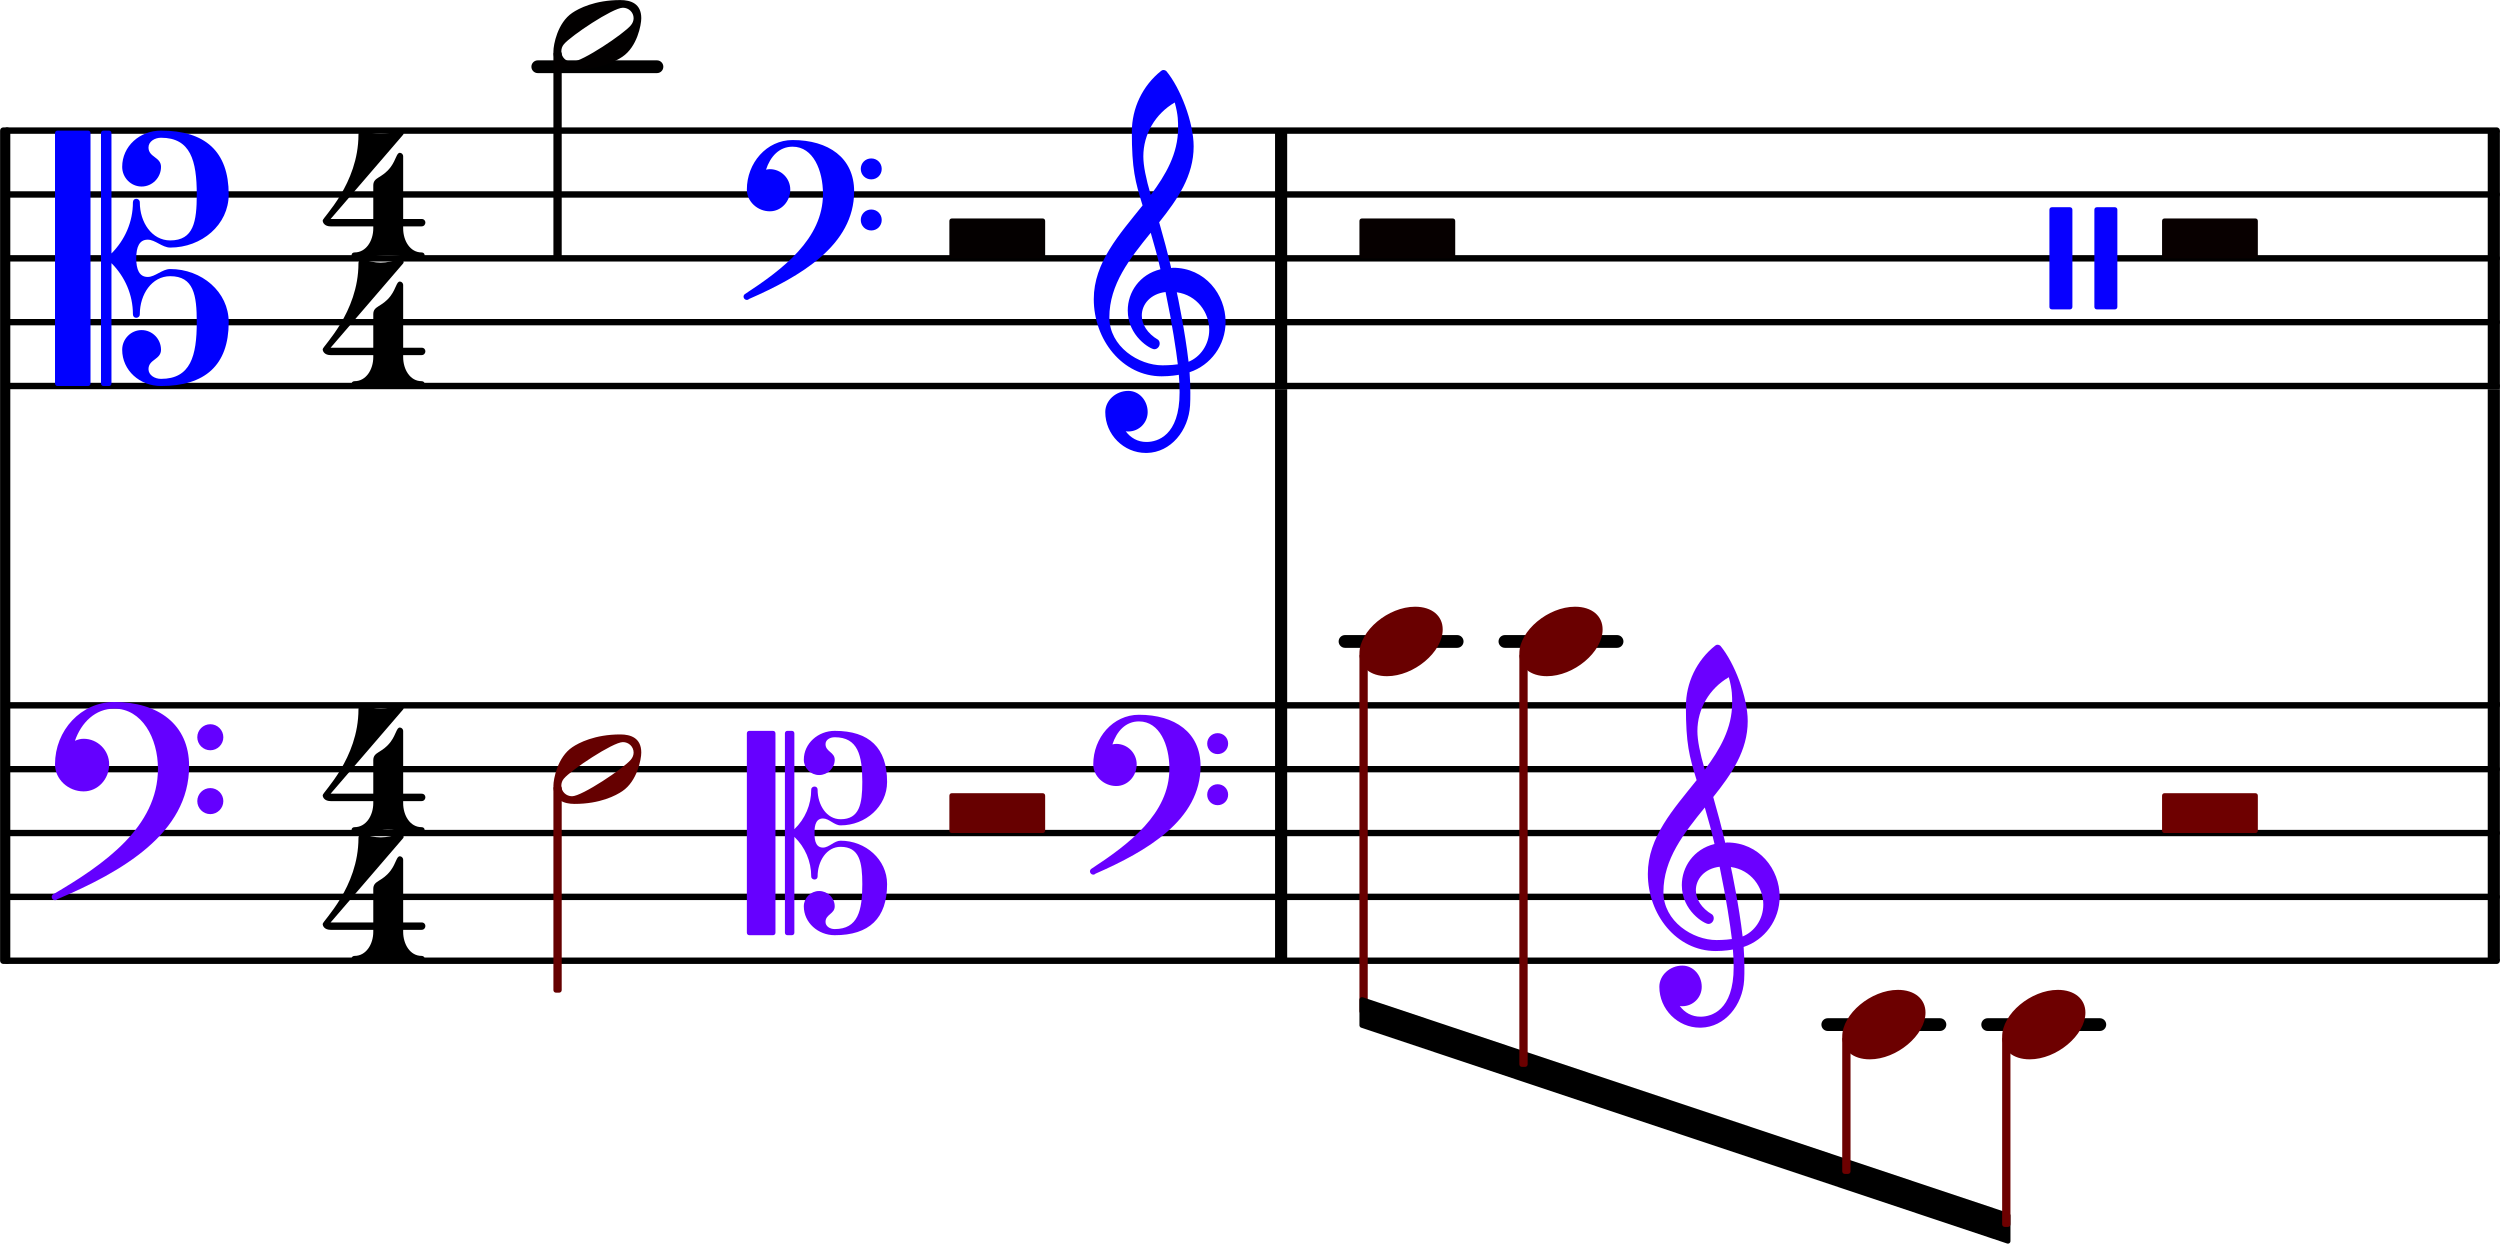
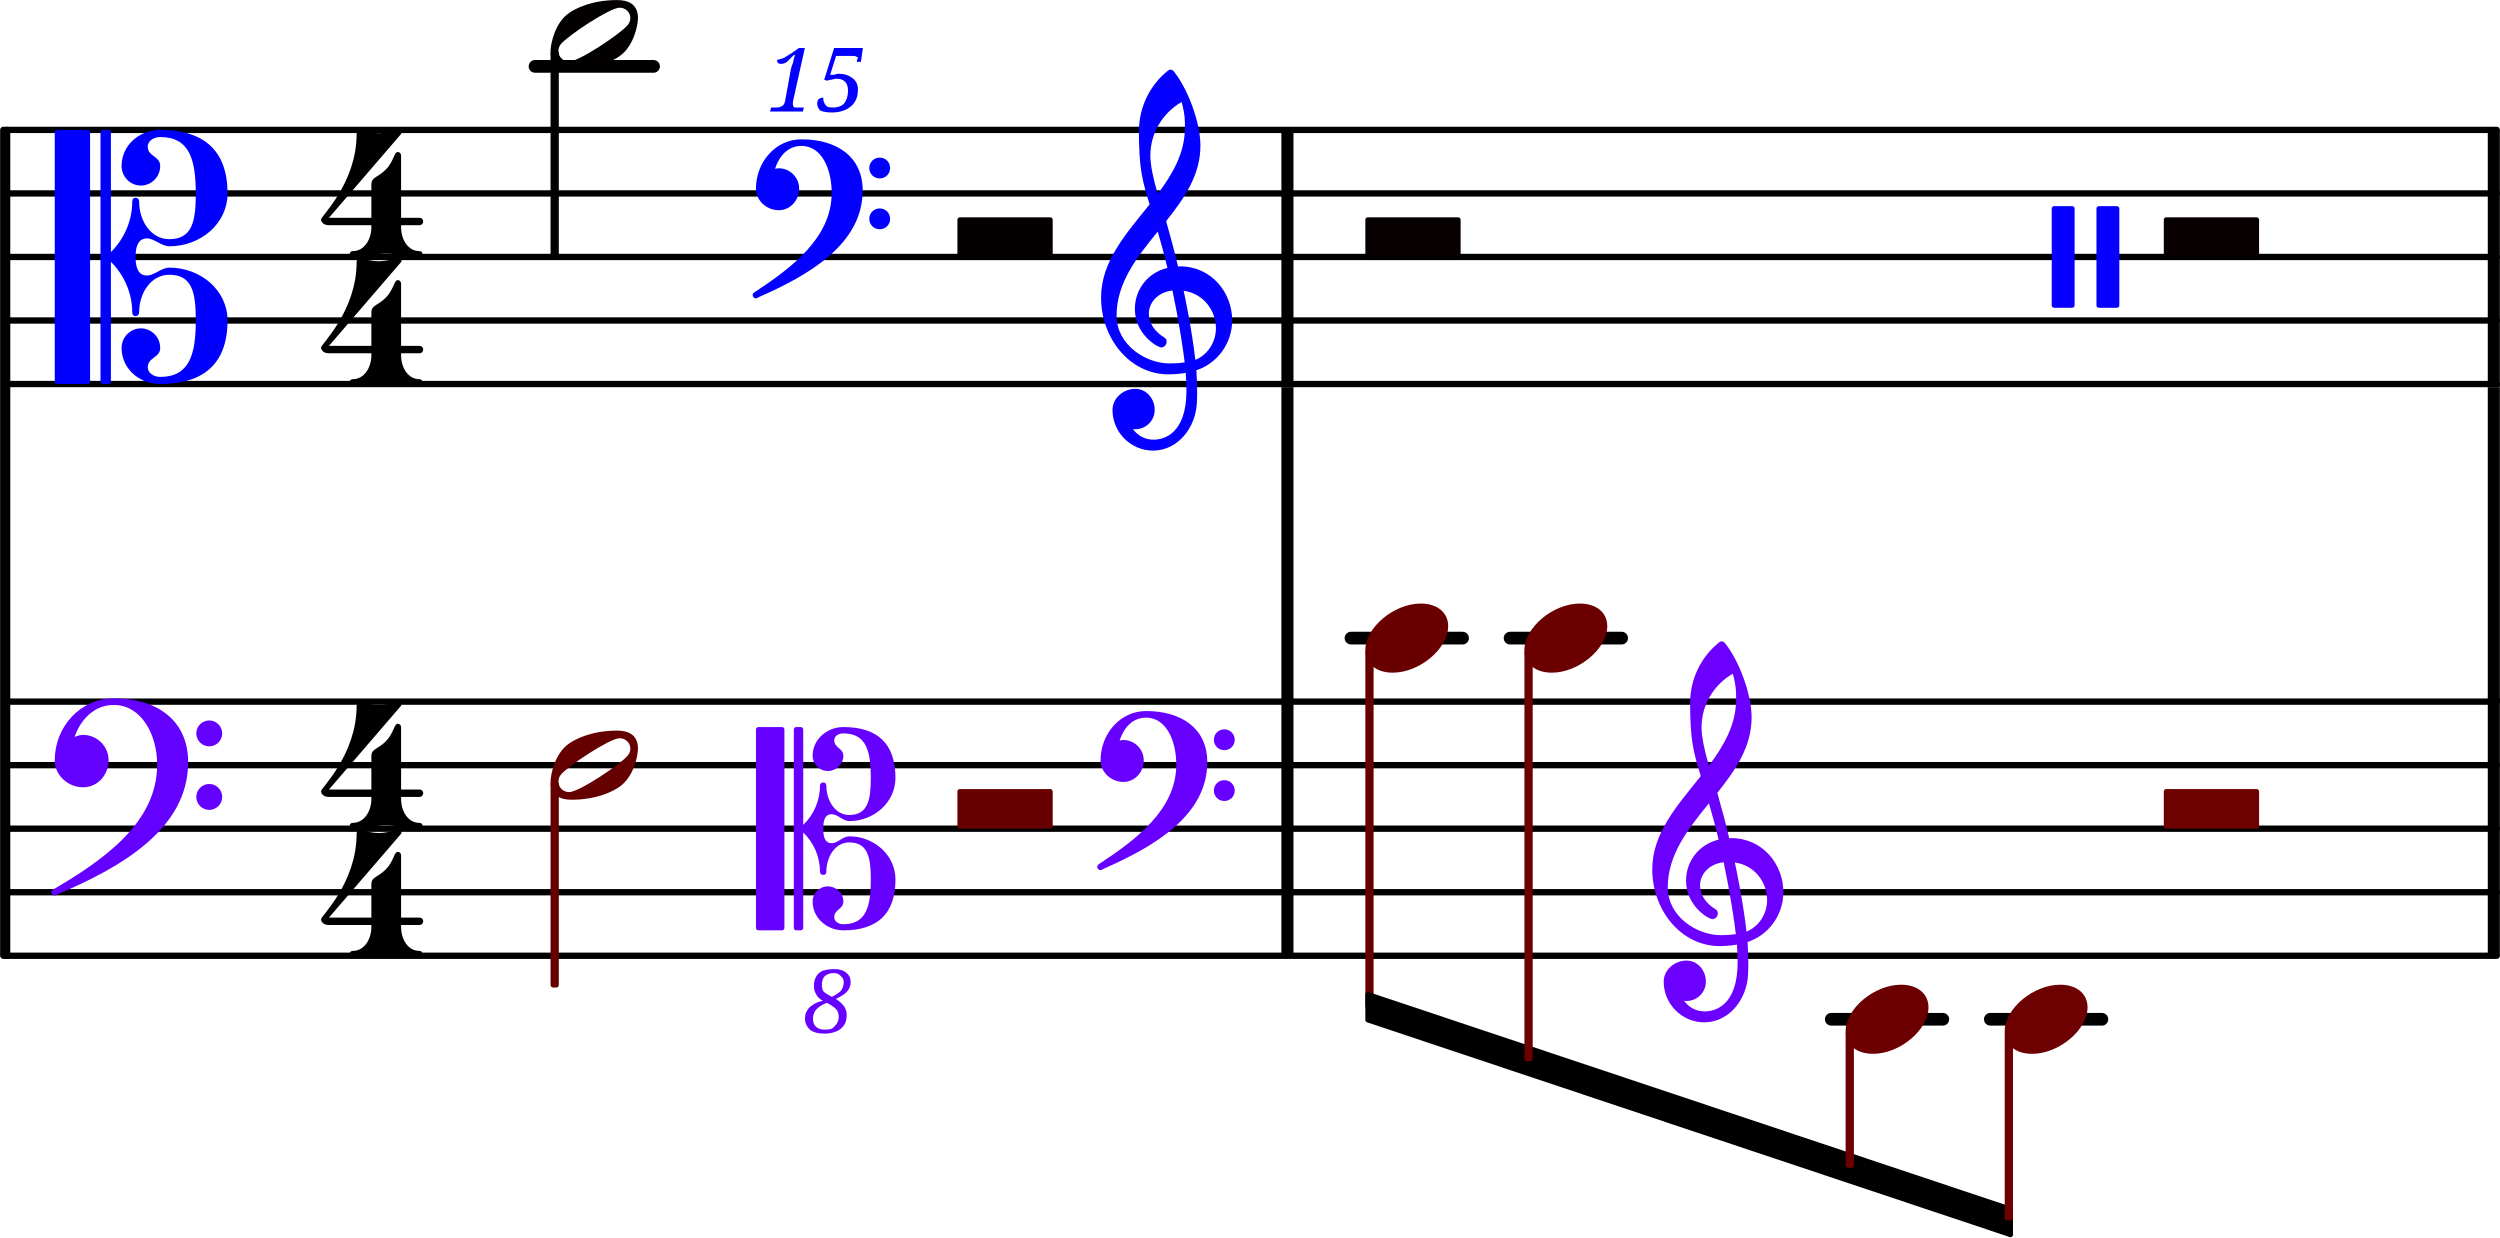
- <svg xmlns="http://www.w3.org/2000/svg" version="1.2" width="68.79mm" height="34.22mm" viewBox="8.476 -0 39.146 19.475">
+ <svg xmlns="http://www.w3.org/2000/svg" version="1.2" width="69.15mm" height="34.22mm" viewBox="8.476 -0 39.35 19.475">
  <style type="text/css">

tspan { white-space: pre; }

</style>
  <g transform="translate(0, 1.045)">
    <rect x="16.796" y="-0.1" width="2.066" height="0.2" ry="0.1" fill="currentColor" />
  </g>
  <g transform="translate(8.5358, 6.045)">
-     <line stroke-linejoin="round" stroke-linecap="round" stroke-width="0.1" stroke="currentColor" x1="0.05" y1="0" x2="39.036" y2="0" />
+     <line stroke-linejoin="round" stroke-linecap="round" stroke-width="0.1" stroke="currentColor" x1="0.05" y1="0" x2="39.24" y2="0" />
  </g>
  <g transform="translate(8.5358, 5.045)">
-     <line stroke-linejoin="round" stroke-linecap="round" stroke-width="0.1" stroke="currentColor" x1="0.05" y1="0" x2="39.036" y2="0" />
+     <line stroke-linejoin="round" stroke-linecap="round" stroke-width="0.1" stroke="currentColor" x1="0.05" y1="0" x2="39.24" y2="0" />
  </g>
  <g transform="translate(8.5358, 4.045)">
-     <line stroke-linejoin="round" stroke-linecap="round" stroke-width="0.1" stroke="currentColor" x1="0.05" y1="0" x2="39.036" y2="0" />
+     <line stroke-linejoin="round" stroke-linecap="round" stroke-width="0.1" stroke="currentColor" x1="0.05" y1="0" x2="39.24" y2="0" />
  </g>
  <g transform="translate(8.5358, 3.045)">
-     <line stroke-linejoin="round" stroke-linecap="round" stroke-width="0.1" stroke="currentColor" x1="0.05" y1="0" x2="39.036" y2="0" />
+     <line stroke-linejoin="round" stroke-linecap="round" stroke-width="0.1" stroke="currentColor" x1="0.05" y1="0" x2="39.24" y2="0" />
  </g>
  <g transform="translate(8.5358, 2.045)">
-     <line stroke-linejoin="round" stroke-linecap="round" stroke-width="0.1" stroke="currentColor" x1="0.05" y1="0" x2="39.036" y2="0" />
-   </g>
-   <g transform="translate(47.4315, -0)">
+     <line stroke-linejoin="round" stroke-linecap="round" stroke-width="0.1" stroke="currentColor" x1="0.05" y1="0" x2="39.24" y2="0" />
+   </g>
+   <g transform="translate(47.6356, -0)">
    <rect x="0" y="6.095" width="0.19" height="4.95" ry="0" fill="currentColor" />
  </g>
  <g transform="translate(0, 16.045)">
-     <rect x="39.501" y="-0.1" width="1.956" height="0.2" ry="0.1" fill="currentColor" />
+     <rect x="39.705" y="-0.1" width="1.956" height="0.2" ry="0.1" fill="currentColor" />
  </g>
  <g transform="translate(0, 16.045)">
-     <rect x="36.997" y="-0.1" width="1.956" height="0.2" ry="0.1" fill="currentColor" />
+     <rect x="37.201" y="-0.1" width="1.956" height="0.2" ry="0.1" fill="currentColor" />
  </g>
  <g transform="translate(0, 10.045)">
-     <rect x="31.941" y="-0.1" width="1.956" height="0.2" ry="0.1" fill="currentColor" />
+     <rect x="32.145" y="-0.1" width="1.956" height="0.2" ry="0.1" fill="currentColor" />
  </g>
  <g transform="translate(0, 10.045)">
-     <rect x="29.437" y="-0.1" width="1.956" height="0.2" ry="0.1" fill="currentColor" />
+     <rect x="29.641" y="-0.1" width="1.956" height="0.2" ry="0.1" fill="currentColor" />
  </g>
  <g transform="translate(8.5358, 15.045)">
-     <line stroke-linejoin="round" stroke-linecap="round" stroke-width="0.1" stroke="currentColor" x1="0.05" y1="0" x2="39.036" y2="0" />
+     <line stroke-linejoin="round" stroke-linecap="round" stroke-width="0.1" stroke="currentColor" x1="0.05" y1="0" x2="39.24" y2="0" />
  </g>
  <g transform="translate(8.5358, 14.045)">
-     <line stroke-linejoin="round" stroke-linecap="round" stroke-width="0.1" stroke="currentColor" x1="0.05" y1="0" x2="39.036" y2="0" />
+     <line stroke-linejoin="round" stroke-linecap="round" stroke-width="0.1" stroke="currentColor" x1="0.05" y1="0" x2="39.24" y2="0" />
  </g>
  <g transform="translate(8.5358, 13.045)">
-     <line stroke-linejoin="round" stroke-linecap="round" stroke-width="0.1" stroke="currentColor" x1="0.05" y1="0" x2="39.036" y2="0" />
+     <line stroke-linejoin="round" stroke-linecap="round" stroke-width="0.1" stroke="currentColor" x1="0.05" y1="0" x2="39.24" y2="0" />
  </g>
  <g transform="translate(8.5358, 12.045)">
-     <line stroke-linejoin="round" stroke-linecap="round" stroke-width="0.1" stroke="currentColor" x1="0.05" y1="0" x2="39.036" y2="0" />
+     <line stroke-linejoin="round" stroke-linecap="round" stroke-width="0.1" stroke="currentColor" x1="0.05" y1="0" x2="39.24" y2="0" />
  </g>
  <g transform="translate(8.5358, 11.045)">
-     <line stroke-linejoin="round" stroke-linecap="round" stroke-width="0.1" stroke="currentColor" x1="0.05" y1="0" x2="39.036" y2="0" />
-   </g>
-   <g transform="translate(47.4315, 13.045)">
+     <line stroke-linejoin="round" stroke-linecap="round" stroke-width="0.1" stroke="currentColor" x1="0.05" y1="0" x2="39.24" y2="0" />
+   </g>
+   <g transform="translate(47.6356, 13.045)">
    <rect x="0" y="-2.05" width="0.19" height="4.05" ry="0" fill="currentColor" />
  </g>
-   <g transform="translate(47.4315, 4.045)">
+   <g transform="translate(47.6356, 4.045)">
    <rect x="0" y="-2" width="0.19" height="4.05" ry="0" fill="currentColor" />
  </g>
-   <g transform="translate(28.4412, -0)">
+   <g transform="translate(28.6453, -0)">
    <rect x="0" y="6.095" width="0.19" height="4.95" ry="0" fill="currentColor" />
  </g>
-   <g transform="translate(28.4412, 13.045)">
+   <g transform="translate(28.6453, 13.045)">
    <rect x="0" y="-2.05" width="0.19" height="4.05" ry="0" fill="currentColor" />
  </g>
-   <g transform="translate(28.4412, 4.045)">
+   <g transform="translate(28.6453, 4.045)">
    <rect x="0" y="-2" width="0.19" height="4.05" ry="0" fill="currentColor" />
  </g>
  <g class="note">
    <g color="rgb(0.784%, 0%, 0%)">
      <g transform="translate(17.1406, 0.545)">
        <path transform="scale(0.004, -0.004)" d="M314 65c0 23 -19 41 -42 41c-39 0 -204 -110 -231 -143c-7 -8 -10 -18 -10 -28c0 -23 19 -41 42 -41c39 0 203 110 230 143c7 8 11 18 11 28zM262 136c41 0 82 -14 82 -71c0 -26 -16 -112 -74 -151c-25 -17 -87 -50 -187 -50c-41 0 -83 14 -83 71c0 26 16 112 74 151 c25 17 88 50 188 50z" fill="currentColor" />
      </g>
    </g>
  </g>
  <g class="clef">
    <g color="rgb(0.392%, 0%, 100%)">
      <g transform="translate(9.3358, 4.045)">
        <path transform="scale(0.004, -0.004)" d="M318 0c0 -44 12 -73 45 -73c29 0 57 31 88 31c123 0 229 -89 229 -208c0 -169 -93 -250 -265 -250c-83 0 -152 61 -152 142c0 42 34 77 76 77s76 -35 76 -77c0 -39 -49 -37 -49 -76c0 -23 24 -38 49 -38c116 0 140 90 140 222c0 106 -12 180 -104 180 c-72 0 -119 -71 -119 -149c0 -9 -7 -14 -14 -14s-13 5 -13 14c0 76 -31 147 -84 200v-471c0 -6 -4 -10 -10 -10h-21c-6 0 -10 4 -10 10v980c0 6 4 10 10 10h21c6 0 10 -4 10 -10v-471c53 53 84 124 84 200c0 9 6 14 13 14s14 -5 14 -14c0 -78 47 -149 119 -149 c92 0 104 74 104 180c0 132 -24 222 -140 222c-25 0 -49 -15 -49 -38c0 -39 49 -37 49 -76c0 -42 -34 -77 -76 -77s-76 35 -76 77c0 81 69 142 152 142c172 0 265 -81 265 -250c0 -119 -106 -208 -229 -208c-31 0 -59 31 -88 31c-33 0 -45 -29 -45 -73zM129 -500h-119 c-6 0 -10 4 -10 10v980c0 6 4 10 10 10h119c6 0 10 -4 10 -10v-980c0 -6 -4 -10 -10 -10z" fill="currentColor" />
      </g>
    </g>
  </g>
  <g class="meterSig">
    <g transform="translate(13.5358, 4.045)">
      <path transform="scale(0.004, -0.004)" d="M196 117h117c0 -48 27 -94 72 -94c8 0 12 -5 12 -11s-4 -12 -12 -12c-44 0 -87 13 -131 13s-87 -13 -131 -13c-8 0 -12 6 -12 12s4 11 12 11c45 0 73 46 73 94zM-2 148c0 12 140 143 140 336c0 10 7 19 16 16c23 -7 47 -13 71 -13s48 6 71 13c14 4 23 -9 17 -16 l-284 -330h167v131c0 34 34 27 68 72c22 30 23 56 36 56c6 0 13 -5 13 -14v-245h72c10 0 15 -7 15 -14s-5 -15 -15 -15h-72v-8h-117v8h-167c-23 0 -31 14 -31 23z" fill="currentColor" />
    </g>
    <g transform="translate(13.5358, 6.061)">
      <path transform="scale(0.004, -0.004)" d="M196 117h117c0 -48 27 -94 72 -94c8 0 12 -5 12 -11s-4 -12 -12 -12c-44 0 -87 13 -131 13s-87 -13 -131 -13c-8 0 -12 6 -12 12s4 11 12 11c45 0 73 46 73 94zM-2 148c0 12 140 143 140 336c0 10 7 19 16 16c23 -7 47 -13 71 -13s48 6 71 13c14 4 23 -9 17 -16 l-284 -330h167v131c0 34 34 27 68 72c22 30 23 56 36 56c6 0 13 -5 13 -14v-245h72c10 0 15 -7 15 -14s-5 -15 -15 -15h-72v-8h-117v8h-167c-23 0 -31 14 -31 23z" fill="currentColor" />
    </g>
  </g>
  <g class="note">
    <g color="rgb(39.608%, 0%, 0%)">
      <g transform="translate(17.1406, 12.045)">
        <path transform="scale(0.004, -0.004)" d="M314 65c0 23 -19 41 -42 41c-39 0 -204 -110 -231 -143c-7 -8 -10 -18 -10 -28c0 -23 19 -41 42 -41c39 0 203 110 230 143c7 8 11 18 11 28zM262 136c41 0 82 -14 82 -71c0 -26 -16 -112 -74 -151c-25 -17 -87 -50 -187 -50c-41 0 -83 14 -83 71c0 26 16 112 74 151 c25 17 88 50 188 50z" fill="currentColor" />
      </g>
    </g>
  </g>
  <g class="clef">
    <g color="rgb(39.216%, 0%, 100%)">
      <g transform="translate(9.3358, 12.045)">
        <path transform="scale(0.004, -0.004)" d="M557 -125c0 28 23 51 51 51s51 -23 51 -51s-23 -51 -51 -51s-51 23 -51 51zM557 125c0 28 23 51 51 51s51 -23 51 -51s-23 -51 -51 -51s-51 23 -51 51zM232 263c172 0 293 -88 293 -251c0 -263 -263 -414 -516 -521c-3 -3 -6 -4 -9 -4c-7 0 -13 6 -13 13c0 3 1 6 4 9 c202 118 412 265 412 493c0 120 -63 235 -171 235c-74 0 -129 -54 -154 -126c11 5 22 8 34 8c55 0 100 -45 100 -100c0 -58 -44 -106 -100 -106c-60 0 -112 47 -112 106c0 133 102 244 232 244z" fill="currentColor" />
      </g>
    </g>
  </g>
  <g class="meterSig">
    <g transform="translate(13.5358, 13.045)">
      <path transform="scale(0.004, -0.004)" d="M196 117h117c0 -48 27 -94 72 -94c8 0 12 -5 12 -11s-4 -12 -12 -12c-44 0 -87 13 -131 13s-87 -13 -131 -13c-8 0 -12 6 -12 12s4 11 12 11c45 0 73 46 73 94zM-2 148c0 12 140 143 140 336c0 10 7 19 16 16c23 -7 47 -13 71 -13s48 6 71 13c14 4 23 -9 17 -16 l-284 -330h167v131c0 34 34 27 68 72c22 30 23 56 36 56c6 0 13 -5 13 -14v-245h72c10 0 15 -7 15 -14s-5 -15 -15 -15h-72v-8h-117v8h-167c-23 0 -31 14 -31 23z" fill="currentColor" />
    </g>
    <g transform="translate(13.5358, 15.061)">
      <path transform="scale(0.004, -0.004)" d="M196 117h117c0 -48 27 -94 72 -94c8 0 12 -5 12 -11s-4 -12 -12 -12c-44 0 -87 13 -131 13s-87 -13 -131 -13c-8 0 -12 6 -12 12s4 11 12 11c45 0 73 46 73 94zM-2 148c0 12 140 143 140 336c0 10 7 19 16 16c23 -7 47 -13 71 -13s48 6 71 13c14 4 23 -9 17 -16 l-284 -330h167v131c0 34 34 27 68 72c22 30 23 56 36 56c6 0 13 -5 13 -14v-245h72c10 0 15 -7 15 -14s-5 -15 -15 -15h-72v-8h-117v8h-167c-23 0 -31 14 -31 23z" fill="currentColor" />
    </g>
  </g>
  <g color="rgb(0.784%, 0%, 0%)">
    <g transform="translate(17.2056, 4.045)">
      <rect x="-0.065" y="-3.241" width="0.13" height="3.241" ry="0.04" fill="currentColor" />
    </g>
  </g>
  <g color="rgb(39.608%, 0%, 0%)">
    <g transform="translate(17.2056, 13.045)">
      <rect x="-0.065" y="-0.741" width="0.13" height="3.241" ry="0.04" fill="currentColor" />
    </g>
  </g>
  <g class="rest">
    <g color="rgb(1.569%, 0%, 0%)">
-       <g transform="translate(23.3412, 4.045)">
+       <g transform="translate(23.5453, 4.045)">
        <path transform="scale(0.004, -0.004)" d="M365 0h-355c-6 0 -10 4 -10 10v136c0 6 4 10 10 10h355c6 0 10 -4 10 -10v-136c0 -6 -4 -10 -10 -10z" fill="currentColor" />
      </g>
    </g>
  </g>
  <g class="clef">
    <g color="rgb(1.177%, 0%, 100%)">
-       <g transform="translate(20.1699, 3.045)">
+       <g transform="translate(20.374, 3.045)">
        <path transform="scale(0.004, -0.004)" d="M446 -100c0 23 18 41 41 41s41 -18 41 -41s-18 -41 -41 -41s-41 18 -41 41zM446 100c0 23 18 41 41 41s41 -18 41 -41s-18 -41 -41 -41s-41 18 -41 41zM179 213c140 0 241 -69 241 -201c0 -211 -210 -333 -411 -421c-3 -3 -6 -4 -9 -4c-7 0 -13 6 -13 13c0 3 1 6 4 9 c150 98 307 217 307 393c0 92 -38 185 -119 185c-52 0 -87 -38 -104 -90c5 1 10 2 15 2c44 0 80 -36 80 -80c0 -46 -35 -85 -80 -85c-48 0 -90 38 -90 85c0 104 77 194 179 194z" fill="currentColor" />
      </g>
    </g>
  </g>
+   <g color="rgb(1.177%, 0%, 100%)">
+     <g transform="translate(20.5498, 1.7552)">
+       <text font-family="serif" font-style="italic" font-size="1.386" text-anchor="start" fill="currentColor">
+         <tspan>15</tspan>
+       </text>
+     </g>
+   </g>
  <g class="rest">
    <g color="rgb(40.392%, 0%, 0%)">
-       <g transform="translate(23.3412, 13.045)">
+       <g transform="translate(23.5453, 13.045)">
        <path transform="scale(0.004, -0.004)" d="M365 0h-355c-6 0 -10 4 -10 10v136c0 6 4 10 10 10h355c6 0 10 -4 10 -10v-136c0 -6 -4 -10 -10 -10z" fill="currentColor" />
      </g>
    </g>
  </g>
  <g class="clef">
    <g color="rgb(40%, 0%, 100%)">
-       <g transform="translate(20.1699, 13.045)">
+       <g transform="translate(20.374, 13.045)">
        <path transform="scale(0.004, -0.004)" d="M265 0c0 -15 -1 -57 33 -57c24 0 44 27 69 27c98 0 182 -74 182 -170c0 -134 -70 -200 -205 -200c-65 0 -121 49 -121 113c0 33 27 60 60 60s61 -27 61 -60c0 -30 -36 -31 -36 -61c0 -17 17 -28 36 -28c91 0 108 72 108 176c0 86 -11 146 -85 146c-55 0 -90 -56 -90 -116 c0 -8 -6 -12 -12 -12s-13 4 -13 12c0 59 -24 115 -66 155v-375c0 -6 -4 -10 -10 -10h-17c-6 0 -10 4 -10 10v780c0 6 4 10 10 10h17c6 0 10 -4 10 -10v-375c42 40 66 96 66 155c0 8 7 12 13 12s12 -4 12 -12c0 -60 35 -116 90 -116c74 0 85 60 85 146 c0 104 -17 175 -108 175c-19 0 -36 -10 -36 -27c0 -30 36 -31 36 -61c0 -33 -28 -60 -61 -60s-60 27 -60 60c0 64 56 113 121 113c135 0 205 -66 205 -200c0 -96 -84 -170 -182 -170c-25 0 -45 27 -69 27c-34 0 -33 -42 -33 -57zM102 -400h-92c-6 0 -10 4 -10 10v780 c0 6 4 10 10 10h92c6 0 10 -4 10 -10v-780c0 -6 -4 -10 -10 -10z" fill="currentColor" />
      </g>
    </g>
  </g>
+   <g color="rgb(40%, 0%, 100%)">
+     <g transform="translate(21.1305, 16.2552)">
+       <text font-family="serif" font-style="italic" font-size="1.386" text-anchor="start" fill="currentColor">
+         <tspan>8</tspan>
+       </text>
+     </g>
+   </g>
  <g class="rest">
    <g color="rgb(2.353%, 0%, 0%)">
-       <g transform="translate(29.7627, 4.045)">
+       <g transform="translate(29.9667, 4.045)">
        <path transform="scale(0.004, -0.004)" d="M365 0h-355c-6 0 -10 4 -10 10v136c0 6 4 10 10 10h355c6 0 10 -4 10 -10v-136c0 -6 -4 -10 -10 -10z" fill="currentColor" />
      </g>
    </g>
  </g>
  <g class="clef">
    <g color="rgb(1.961%, 0%, 100%)">
-       <g transform="translate(25.5946, 5.045)">
+       <g transform="translate(25.7986, 5.045)">
        <path transform="scale(0.004, -0.004)" d="M210 -512h-4c-87 0 -159 72 -159 160c0 46 42 83 90 83c43 0 76 -38 76 -83c0 -42 -34 -76 -76 -76c-4 0 -6 0 -10 1c19 -26 47 -42 81 -42h3zM373 -155c45 18 81 66 81 125c0 68 -48 136 -127 147c3 -12 33 -157 46 -272zM63 19c0 -115 115 -188 208 -188c1 0 34 0 60 4 c-6 51 -22 159 -48 283c-59 -7 -93 -48 -93 -92c0 -34 21 -70 64 -95c5 -5 6 -10 6 -15c0 -11 -9 -22 -21 -22c-15 0 -104 51 -104 152c0 71 46 141 128 161c-11 48 -24 95 -38 143c-82 -101 -162 -202 -162 -331zM193 457c-29 94 -42 142 -42 288c0 93 42 181 115 239 c6 5 14 4 20 -1c55 -66 107 -201 107 -295c0 -115 -63 -207 -135 -297c17 -59 33 -119 47 -179h1c2 0 4 1 6 1c126 0 206 -105 206 -212c0 -92 -59 -170 -141 -197c2 -27 3 -54 3 -81c0 -16 0 -33 -1 -49c-6 -98 -75 -184 -169 -186l1 43c38 1 127 22 127 194 c0 23 -1 46 -3 69c-4 -1 -34 -6 -67 -6c-155 0 -266 144 -266 302c0 144 101 254 191 367zM319 860c-76 -44 -123 -124 -123 -211c0 -36 10 -86 29 -151c59 79 107 162 107 261c0 25 1 50 -13 101z" fill="currentColor" />
      </g>
    </g>
  </g>
  <g class="note">
    <g color="rgb(41.176%, 0%, 0%)">
-       <g transform="translate(29.7627, 10.045)">
+       <g transform="translate(29.9667, 10.045)">
        <path transform="scale(0.004, -0.004)" d="M218 136c66 0 108 -36 108 -89c0 -89 -113 -183 -218 -183c-66 0 -108 36 -108 89c0 89 113 183 218 183z" fill="currentColor" />
      </g>
    </g>
  </g>
  <g transform="translate(8.4758, 8.545)">
    <rect x="0" y="-6.55" width="0.16" height="13.1" ry="0.05" fill="currentColor" />
  </g>
  <g class="clef">
    <g color="rgb(40.784%, 0%, 100%)">
-       <g transform="translate(25.5946, 12.045)">
+       <g transform="translate(25.7986, 12.045)">
        <path transform="scale(0.004, -0.004)" d="M446 -100c0 23 18 41 41 41s41 -18 41 -41s-18 -41 -41 -41s-41 18 -41 41zM446 100c0 23 18 41 41 41s41 -18 41 -41s-18 -41 -41 -41s-41 18 -41 41zM179 213c140 0 241 -69 241 -201c0 -211 -210 -333 -411 -421c-3 -3 -6 -4 -9 -4c-7 0 -13 6 -13 13c0 3 1 6 4 9 c150 98 307 217 307 393c0 92 -38 185 -119 185c-52 0 -87 -38 -104 -90c5 1 10 2 15 2c44 0 80 -36 80 -80c0 -46 -35 -85 -80 -85c-48 0 -90 38 -90 85c0 104 77 194 179 194z" fill="currentColor" />
      </g>
    </g>
  </g>
  <g color="rgb(41.176%, 0%, 0%)">
-     <g transform="translate(29.8277, 13.045)">
+     <g transform="translate(30.0317, 13.045)">
      <rect x="-0.065" y="-2.814" width="0.13" height="5.645" ry="0.04" fill="currentColor" />
    </g>
  </g>
  <g class="beam">
-     <g transform="translate(29.7627, 15.855)">
+     <g transform="translate(29.9667, 15.855)">
      <polygon stroke-linejoin="round" stroke-linecap="round" stroke-width="0.08" fill="currentColor" stroke="currentColor" points="10.155 3.18 10.155 3.58 0.04 0.2 0.04 -0.2" />
    </g>
  </g>
  <g class="note">
    <g color="rgb(41.569%, 0%, 0%)">
-       <g transform="translate(32.2669, 10.045)">
+       <g transform="translate(32.4709, 10.045)">
        <path transform="scale(0.004, -0.004)" d="M218 136c66 0 108 -36 108 -89c0 -89 -113 -183 -218 -183c-66 0 -108 36 -108 89c0 89 113 183 218 183z" fill="currentColor" />
      </g>
    </g>
  </g>
  <g color="rgb(41.569%, 0%, 0%)">
-     <g transform="translate(32.3319, 13.045)">
+     <g transform="translate(32.5359, 13.045)">
      <rect x="-0.065" y="-2.814" width="0.13" height="6.476" ry="0.04" fill="currentColor" />
    </g>
  </g>
  <g class="note">
    <g color="rgb(42.353%, 0%, 0%)">
-       <g transform="translate(37.3231, 16.045)">
+       <g transform="translate(37.5272, 16.045)">
        <path transform="scale(0.004, -0.004)" d="M218 136c66 0 108 -36 108 -89c0 -89 -113 -183 -218 -183c-66 0 -108 36 -108 89c0 89 113 183 218 183z" fill="currentColor" />
      </g>
    </g>
  </g>
  <g class="clef">
    <g color="rgb(41.961%, 0%, 100%)">
-       <g transform="translate(34.2711, 14.045)">
+       <g transform="translate(34.4752, 14.045)">
        <path transform="scale(0.004, -0.004)" d="M210 -512h-4c-87 0 -159 72 -159 160c0 46 42 83 90 83c43 0 76 -38 76 -83c0 -42 -34 -76 -76 -76c-4 0 -6 0 -10 1c19 -26 47 -42 81 -42h3zM373 -155c45 18 81 66 81 125c0 68 -48 136 -127 147c3 -12 33 -157 46 -272zM63 19c0 -115 115 -188 208 -188c1 0 34 0 60 4 c-6 51 -22 159 -48 283c-59 -7 -93 -48 -93 -92c0 -34 21 -70 64 -95c5 -5 6 -10 6 -15c0 -11 -9 -22 -21 -22c-15 0 -104 51 -104 152c0 71 46 141 128 161c-11 48 -24 95 -38 143c-82 -101 -162 -202 -162 -331zM193 457c-29 94 -42 142 -42 288c0 93 42 181 115 239 c6 5 14 4 20 -1c55 -66 107 -201 107 -295c0 -115 -63 -207 -135 -297c17 -59 33 -119 47 -179h1c2 0 4 1 6 1c126 0 206 -105 206 -212c0 -92 -59 -170 -141 -197c2 -27 3 -54 3 -81c0 -16 0 -33 -1 -49c-6 -98 -75 -184 -169 -186l1 43c38 1 127 22 127 194 c0 23 -1 46 -3 69c-4 -1 -34 -6 -67 -6c-155 0 -266 144 -266 302c0 144 101 254 191 367zM319 860c-76 -44 -123 -124 -123 -211c0 -36 10 -86 29 -151c59 79 107 162 107 261c0 25 1 50 -13 101z" fill="currentColor" />
      </g>
    </g>
  </g>
  <g color="rgb(42.353%, 0%, 0%)">
-     <g transform="translate(37.3881, 13.045)">
+     <g transform="translate(37.5922, 13.045)">
      <rect x="-0.065" y="3.186" width="0.13" height="2.152" ry="0.04" fill="currentColor" />
    </g>
  </g>
  <g class="note">
    <g color="rgb(42.745%, 0%, 0%)">
-       <g transform="translate(39.8273, 16.045)">
+       <g transform="translate(40.0314, 16.045)">
        <path transform="scale(0.004, -0.004)" d="M218 136c66 0 108 -36 108 -89c0 -89 -113 -183 -218 -183c-66 0 -108 36 -108 89c0 89 113 183 218 183z" fill="currentColor" />
      </g>
    </g>
  </g>
  <g color="rgb(42.745%, 0%, 0%)">
-     <g transform="translate(39.8923, 13.045)">
+     <g transform="translate(40.0964, 13.045)">
      <rect x="-0.065" y="3.186" width="0.13" height="2.982" ry="0.04" fill="currentColor" />
    </g>
  </g>
  <g class="rest">
    <g color="rgb(3.137%, 0%, 0%)">
-       <g transform="translate(42.3315, 4.045)">
+       <g transform="translate(42.5356, 4.045)">
        <path transform="scale(0.004, -0.004)" d="M365 0h-355c-6 0 -10 4 -10 10v136c0 6 4 10 10 10h355c6 0 10 -4 10 -10v-136c0 -6 -4 -10 -10 -10z" fill="currentColor" />
      </g>
    </g>
  </g>
  <g class="clef">
    <g color="rgb(2.745%, 0%, 100%)">
-       <g transform="translate(40.0315, 4.045)">
+       <g transform="translate(40.2356, 4.045)">
        <path transform="scale(0.004, -0.004)" d="M390 -200h-70c-6 0 -10 4 -10 10v380c0 6 4 10 10 10h70c6 0 10 -4 10 -10v-380c0 -6 -4 -10 -10 -10zM214 -200h-70c-6 0 -10 4 -10 10v380c0 6 4 10 10 10h70c6 0 10 -4 10 -10v-380c0 -6 -4 -10 -10 -10z" fill="currentColor" />
      </g>
    </g>
  </g>
  <g class="rest">
    <g color="rgb(43.137%, 0%, 0%)">
-       <g transform="translate(42.3315, 13.045)">
+       <g transform="translate(42.5356, 13.045)">
        <path transform="scale(0.004, -0.004)" d="M365 0h-355c-6 0 -10 4 -10 10v136c0 6 4 10 10 10h355c6 0 10 -4 10 -10v-136c0 -6 -4 -10 -10 -10z" fill="currentColor" />
      </g>
    </g>
  </g>
</svg>
